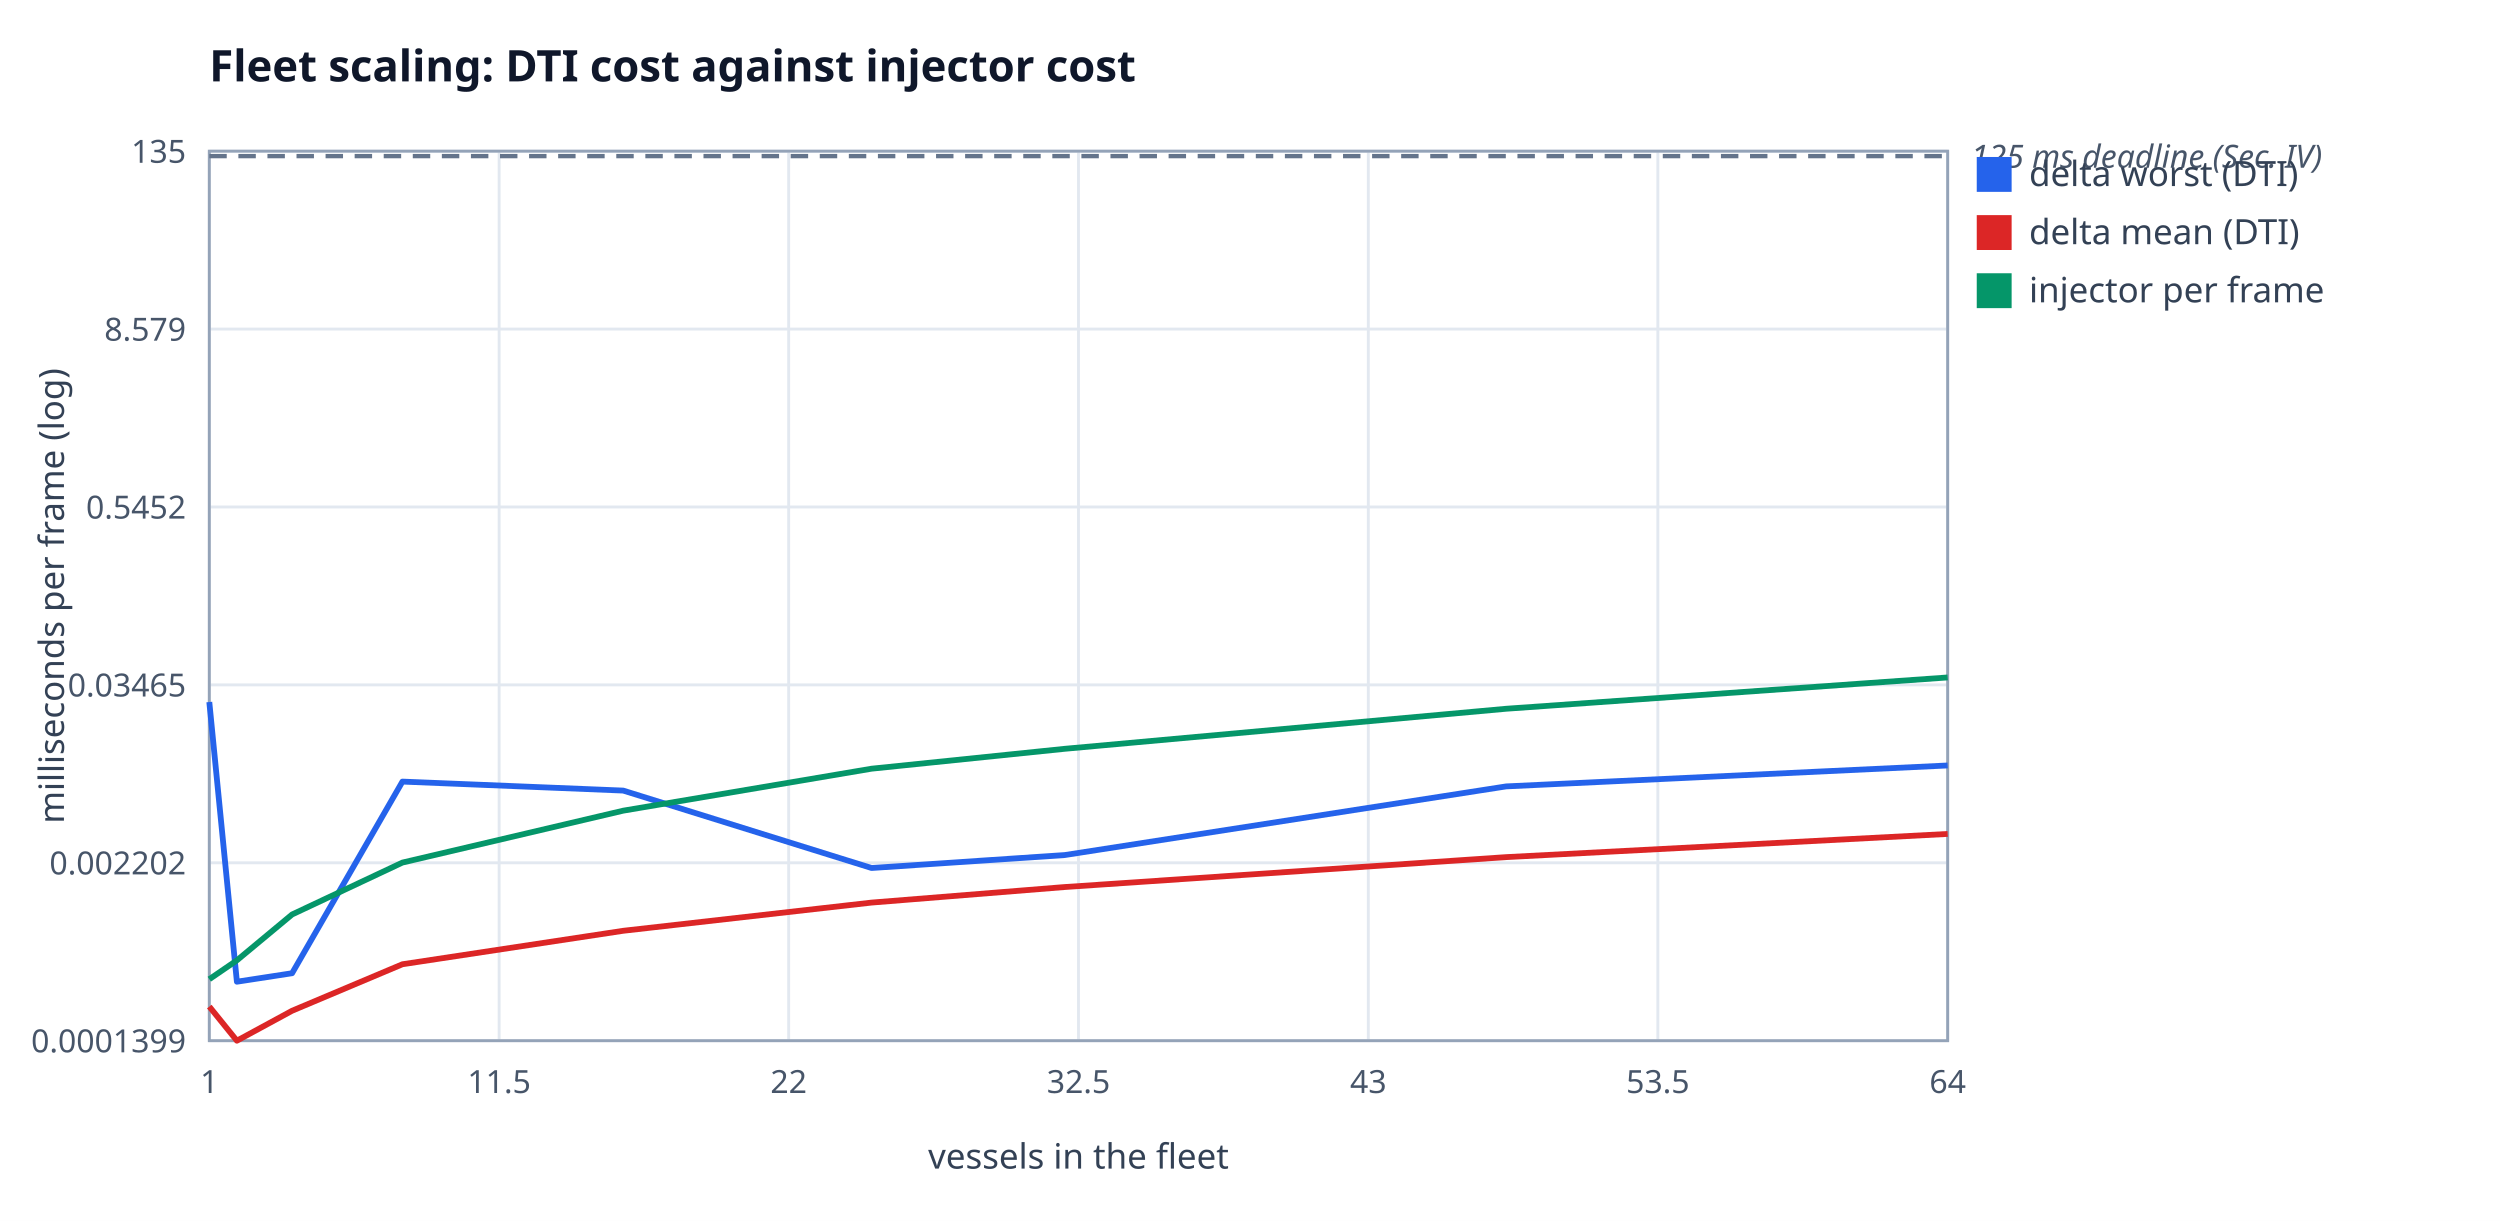
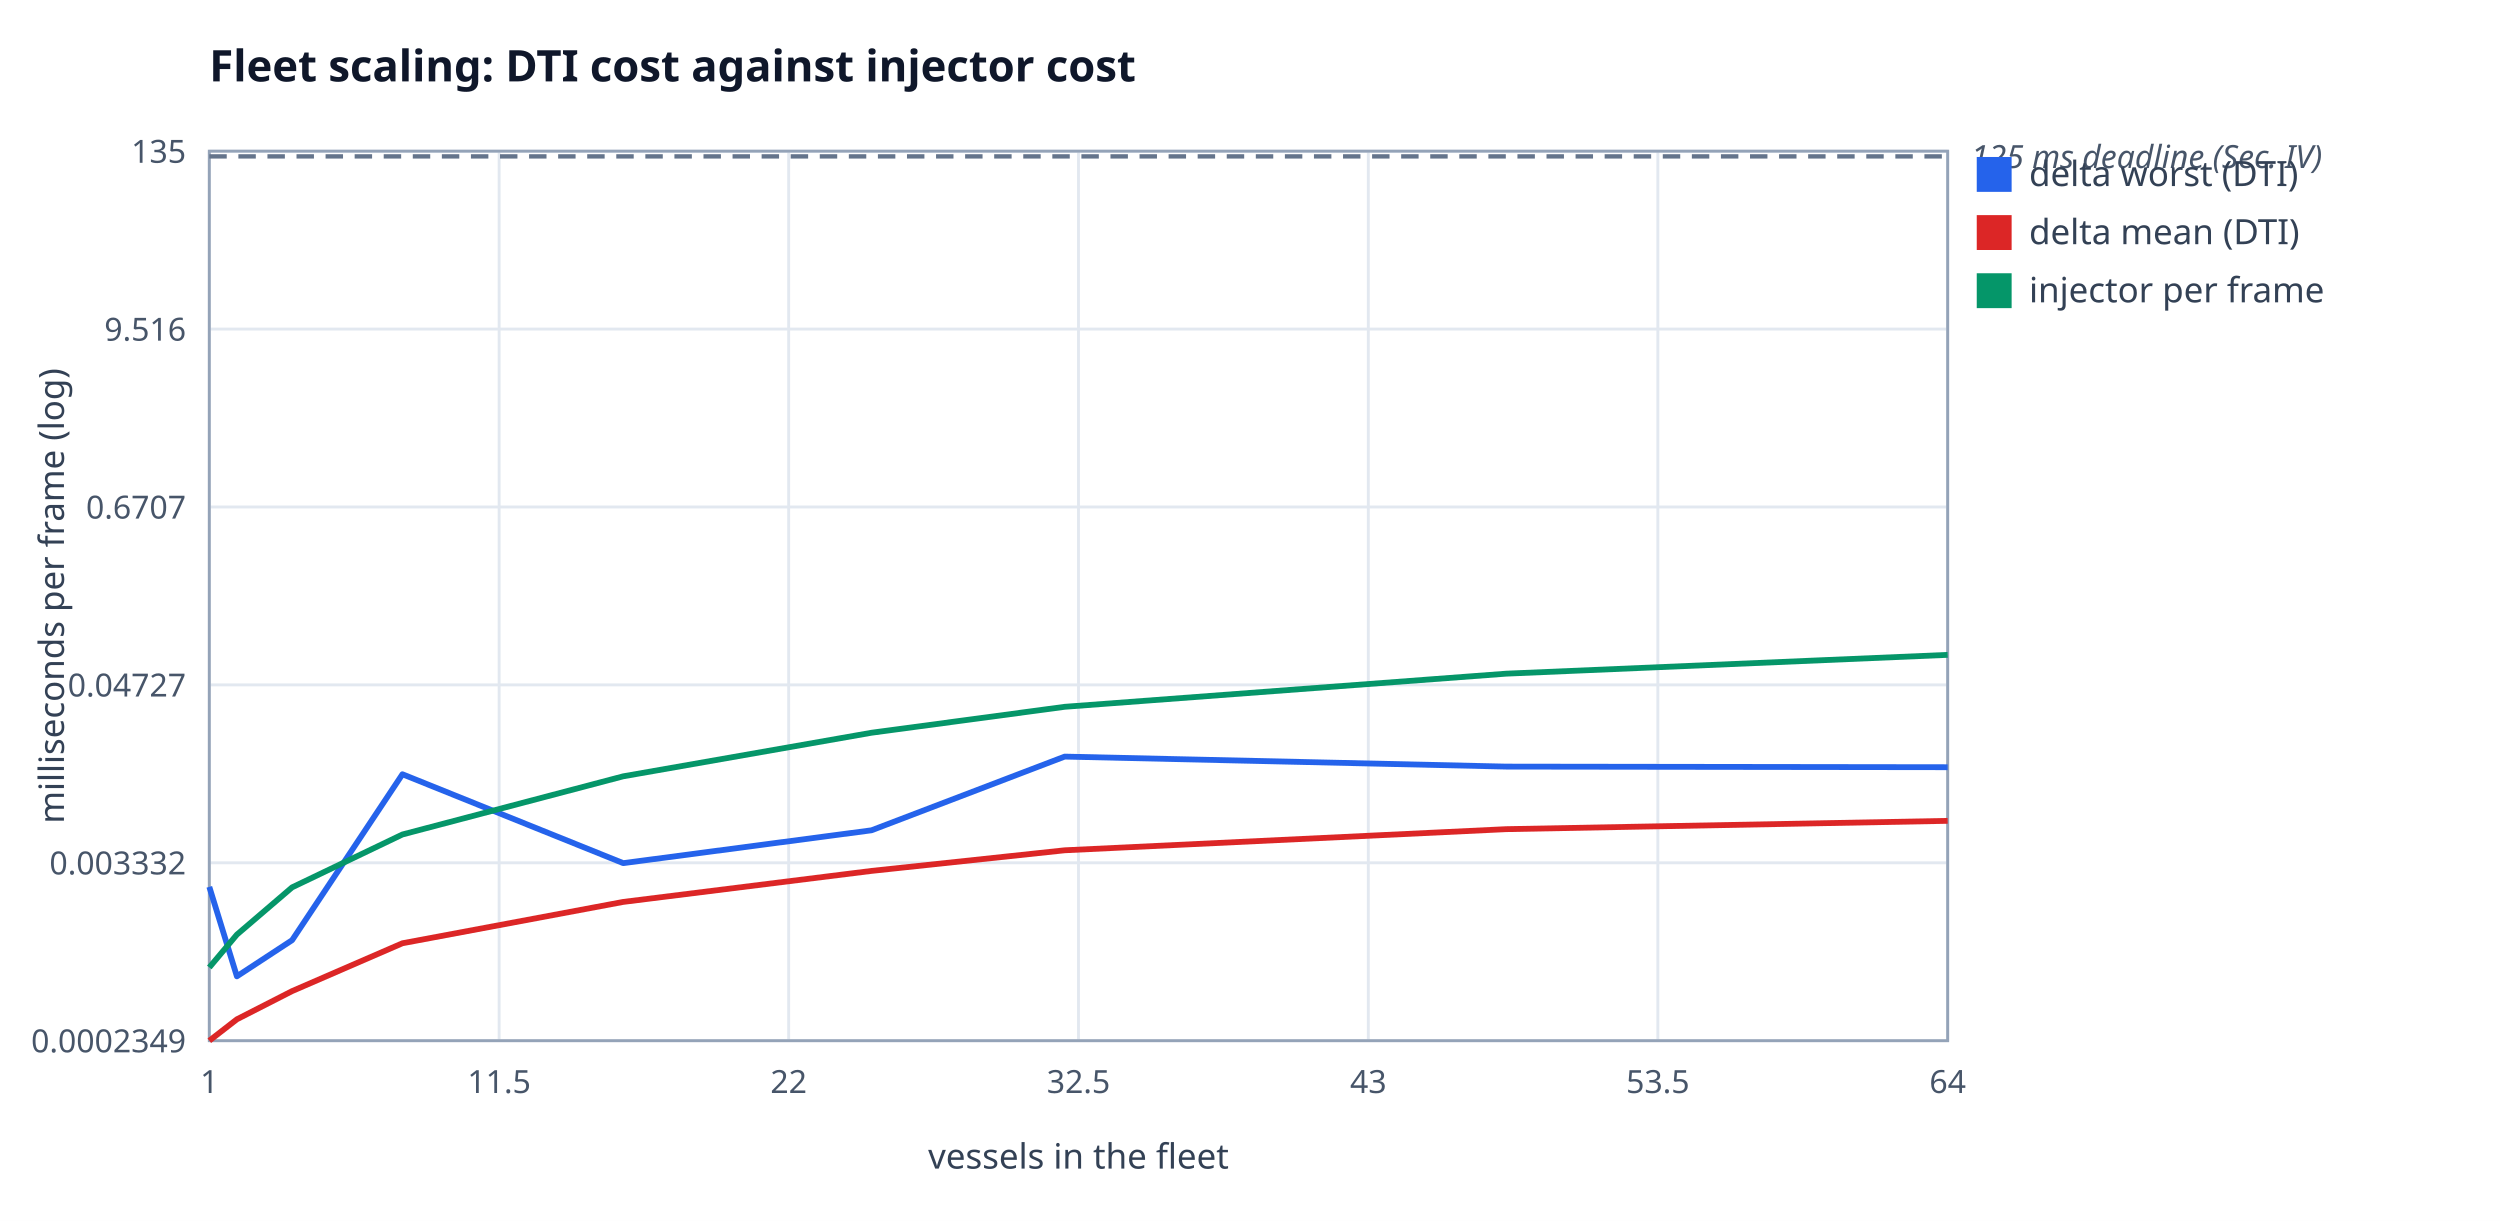
<svg xmlns="http://www.w3.org/2000/svg" viewBox="0 0 860 420" width="860" height="420" role="img" aria-label="Fleet scaling: DTI cost against injector cost">
  <style>
  .bg{fill:#ffffff}
  .frame{stroke:#94a3b8;stroke-width:1;fill:none}
  .grid{stroke:#e2e8f0;stroke-width:1}
  .tick{fill:#475569;font:11px sans-serif}
  .axis{fill:#334155;font:12px sans-serif}
  .title{fill:#0f172a;font:bold 15px sans-serif}
  .rule{stroke:#64748b;stroke-width:1.5;stroke-dasharray:6 4}
  .rulelab{fill:#475569;font:italic 11px sans-serif}
  .legend{fill:#334155;font:12px sans-serif}
  @media (prefers-color-scheme: dark){
    .bg{fill:#0b1120}
    .frame{stroke:#475569}
    .grid{stroke:#1e293b}
    .tick{fill:#94a3b8}
    .axis{fill:#cbd5e1}
    .title{fill:#f1f5f9}
    .rule{stroke:#94a3b8}
    .rulelab{fill:#94a3b8}
    .legend{fill:#cbd5e1}
  }
</style>
  <rect class="bg" x="0" y="0" width="860" height="420" />
  <text class="title" x="72.0" y="28">Fleet scaling: DTI cost against injector cost</text>
  <line class="grid" x1="72.0" y1="358.0" x2="670.0" y2="358.0" />
-   <text class="tick" x="64.0" y="362.0" text-anchor="end">0.0001399</text>
+   <text class="tick" x="64.0" y="362.0" text-anchor="end">0.0002349</text>
  <line class="grid" x1="72.0" y1="296.8" x2="670.0" y2="296.8" />
-   <text class="tick" x="64.0" y="300.8" text-anchor="end">0.002202</text>
+   <text class="tick" x="64.0" y="300.8" text-anchor="end">0.003332</text>
  <line class="grid" x1="72.0" y1="235.6" x2="670.0" y2="235.6" />
-   <text class="tick" x="64.0" y="239.6" text-anchor="end">0.03465</text>
+   <text class="tick" x="64.0" y="239.6" text-anchor="end">0.04727</text>
  <line class="grid" x1="72.0" y1="174.4" x2="670.0" y2="174.4" />
-   <text class="tick" x="64.0" y="178.4" text-anchor="end">0.5452</text>
+   <text class="tick" x="64.0" y="178.4" text-anchor="end">0.6707</text>
  <line class="grid" x1="72.0" y1="113.2" x2="670.0" y2="113.2" />
-   <text class="tick" x="64.0" y="117.2" text-anchor="end">8.579</text>
+   <text class="tick" x="64.0" y="117.2" text-anchor="end">9.516</text>
  <line class="grid" x1="72.0" y1="52.0" x2="670.0" y2="52.0" />
  <text class="tick" x="64.0" y="56.0" text-anchor="end">135</text>
  <line class="grid" x1="72.0" y1="52.0" x2="72.0" y2="358.0" />
  <text class="tick" x="72.0" y="376.0" text-anchor="middle">1</text>
  <line class="grid" x1="171.7" y1="52.0" x2="171.7" y2="358.0" />
  <text class="tick" x="171.7" y="376.0" text-anchor="middle">11.5</text>
  <line class="grid" x1="271.3" y1="52.0" x2="271.3" y2="358.0" />
  <text class="tick" x="271.3" y="376.0" text-anchor="middle">22</text>
  <line class="grid" x1="371.0" y1="52.0" x2="371.0" y2="358.0" />
  <text class="tick" x="371.0" y="376.0" text-anchor="middle">32.5</text>
  <line class="grid" x1="470.7" y1="52.0" x2="470.7" y2="358.0" />
  <text class="tick" x="470.7" y="376.0" text-anchor="middle">43</text>
  <line class="grid" x1="570.3" y1="52.0" x2="570.3" y2="358.0" />
  <text class="tick" x="570.3" y="376.0" text-anchor="middle">53.5</text>
  <line class="grid" x1="670.0" y1="52.0" x2="670.0" y2="358.0" />
  <text class="tick" x="670.0" y="376.0" text-anchor="middle">64</text>
  <rect class="frame" x="72.0" y="52.0" width="598.0" height="306.0" />
  <text class="axis" x="371.0" y="402.0" text-anchor="middle">vessels in the fleet</text>
  <text class="axis" x="22.0" y="205.0" text-anchor="middle" transform="rotate(-90 22.0 205.0)">milliseconds per frame (log)</text>
-   <line class="rule" x1="72.0" y1="53.7" x2="670.0" y2="53.7" />
-   <text class="rulelab" x="678.0" y="57.7">125 ms deadline (Sec. IV)</text>
-   <polyline fill="none" stroke="#2563eb" stroke-width="2" stroke-linejoin="round" points="72.00,241.50 81.49,337.71 100.48,334.79 138.44,268.87 214.38,271.96 299.81,298.59 366.25,294.14 518.13,270.52 670.00,263.32 " />
-   <polyline fill="none" stroke="#dc2626" stroke-width="2" stroke-linejoin="round" points="72.00,346.26 81.49,358.00 100.48,347.70 138.44,331.70 214.38,320.19 299.81,310.49 366.25,305.14 518.13,294.85 670.00,286.87 " />
-   <polyline fill="none" stroke="#059669" stroke-width="2" stroke-linejoin="round" points="72.00,336.85 81.49,330.36 100.48,314.58 138.44,296.72 214.38,278.87 299.81,264.43 366.25,257.59 518.13,243.81 670.00,233.04 " />
+   <line class="rule" x1="72.0" y1="53.8" x2="670.0" y2="53.8" />
+   <text class="rulelab" x="678.0" y="57.8">125 ms deadline (Sec. IV)</text>
+   <polyline fill="none" stroke="#2563eb" stroke-width="2" stroke-linejoin="round" points="72.00,305.07 81.49,335.86 100.48,323.42 138.44,266.34 214.38,296.92 299.81,285.62 366.25,260.27 518.13,263.71 670.00,263.92 " />
+   <polyline fill="none" stroke="#dc2626" stroke-width="2" stroke-linejoin="round" points="72.00,358.00 81.49,350.64 100.48,340.94 138.44,324.48 214.38,310.26 299.81,299.59 366.25,292.50 518.13,285.23 670.00,282.37 " />
+   <polyline fill="none" stroke="#059669" stroke-width="2" stroke-linejoin="round" points="72.00,332.80 81.49,321.50 100.48,305.25 138.44,287.06 214.38,267.05 299.81,252.06 366.25,243.14 518.13,231.74 670.00,225.27 " />
  <rect x="680.0" y="54.0" width="12" height="12" fill="#2563eb" />
  <text class="legend" x="698.0" y="64.0">delta worst (DTI)</text>
  <rect x="680.0" y="74.0" width="12" height="12" fill="#dc2626" />
  <text class="legend" x="698.0" y="84.0">delta mean (DTI)</text>
  <rect x="680.0" y="94.0" width="12" height="12" fill="#059669" />
  <text class="legend" x="698.0" y="104.0">injector per frame</text>
</svg>
